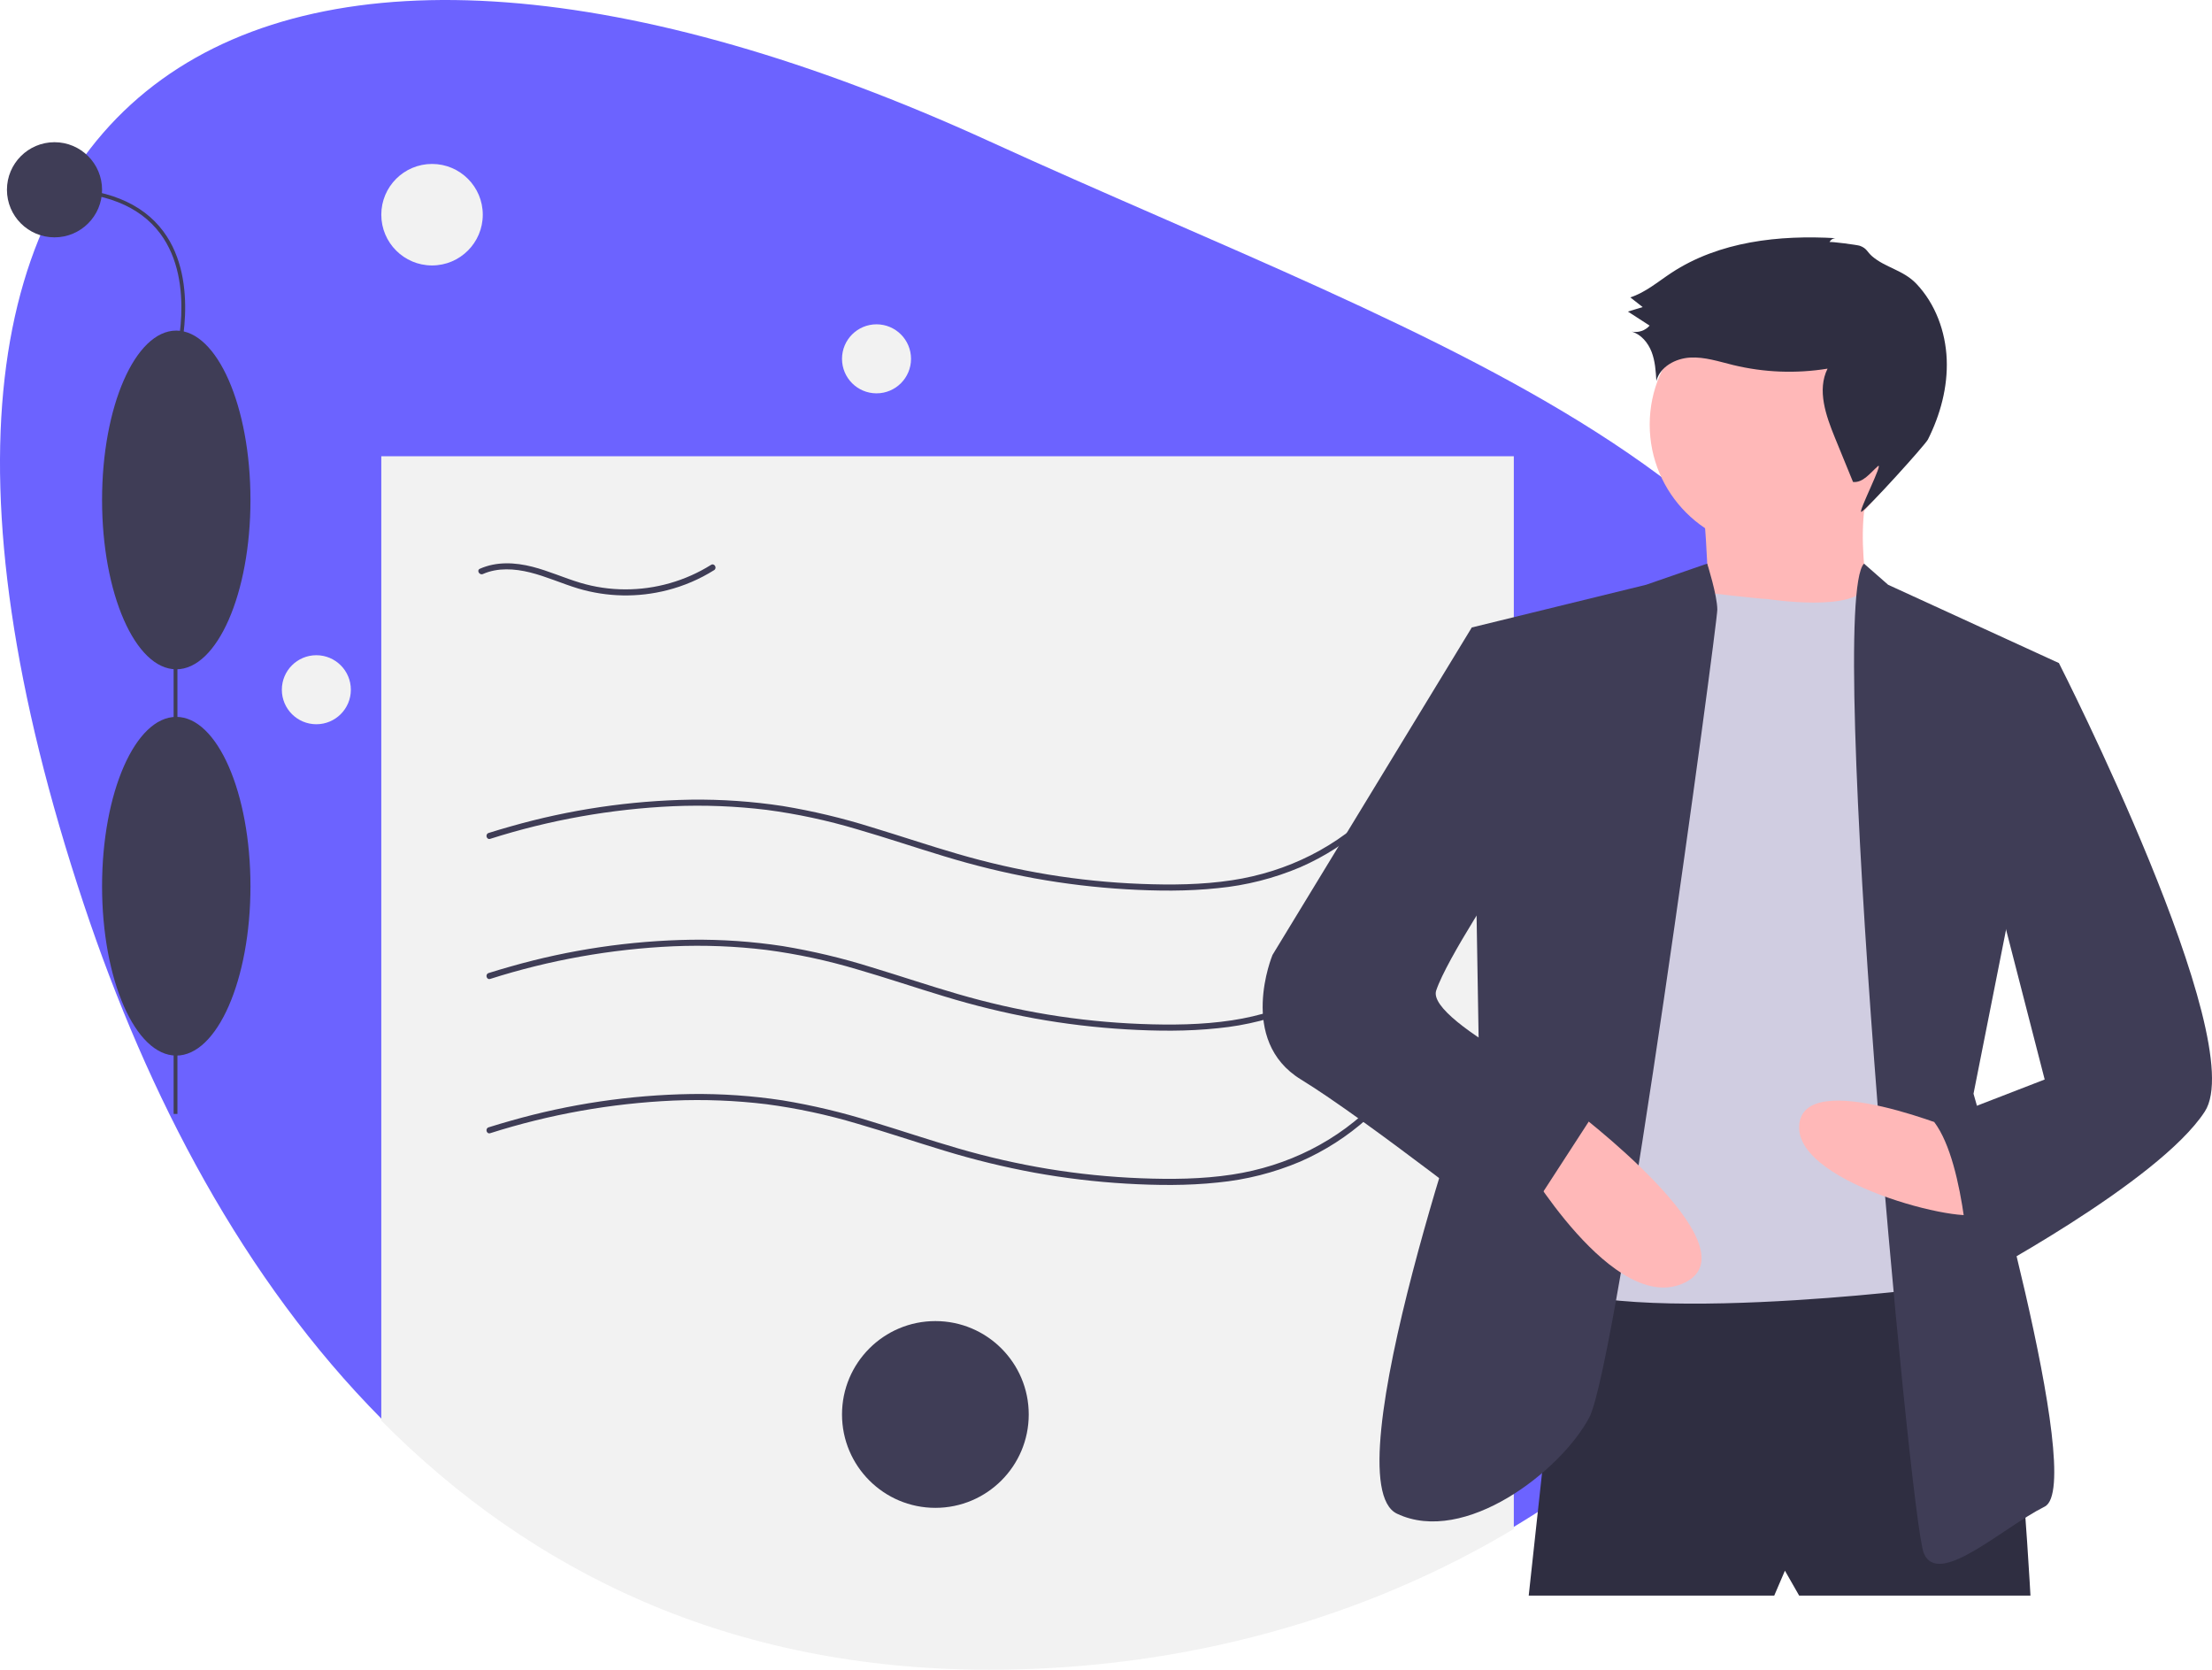
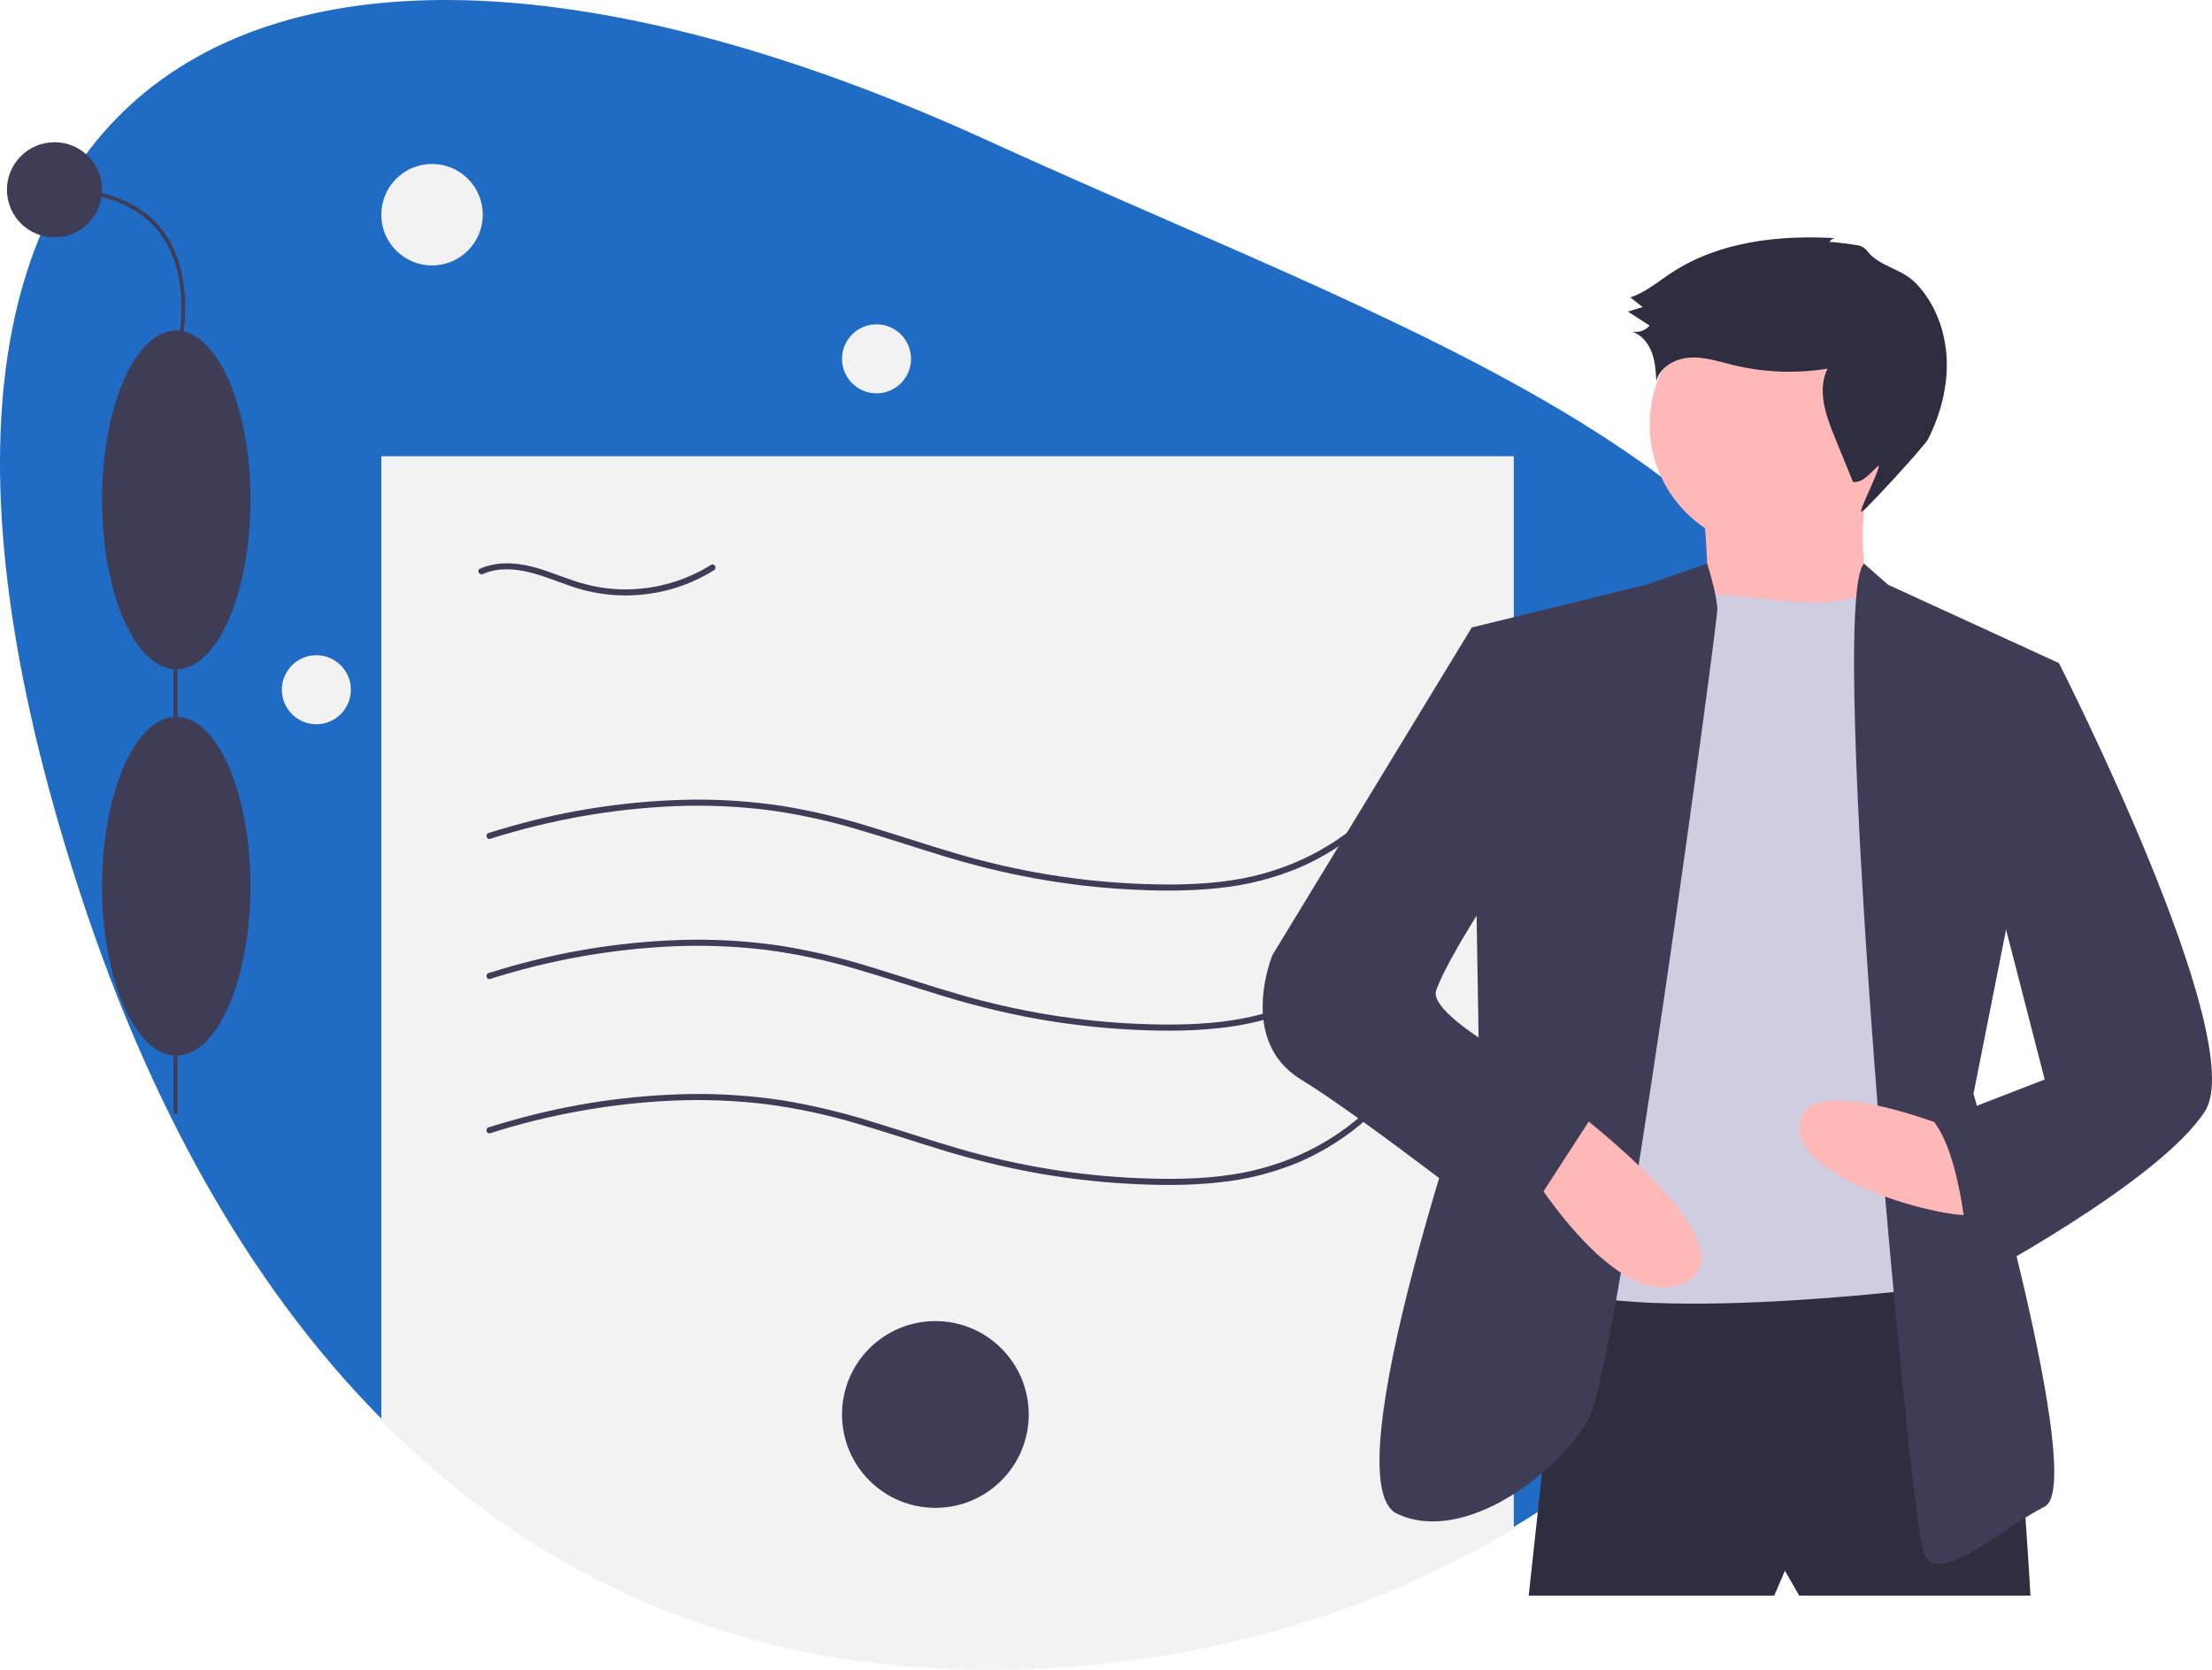
<svg xmlns="http://www.w3.org/2000/svg" id="a36694c7-9e7e-4fa0-bd34-1ff06c34a584" data-name="Layer 1" width="1089.867" height="822.507" viewBox="0 0 1089.867 822.507">
-   <path d="M988.803,484.313c0,126.51-74.17,238.43-187.87,306.56-72.9,43.69-162.06,69.38-258.33,69.38-128.25,0-226.08-48.47-299.67-122.72-67.83-68.42-115.06-158.75-146.53-253.22-140.49-421.79,94.2-536.86,446.2-375.94C766.723,210.843,988.803,276.693,988.803,484.313Z" transform="translate(-55.06669 -38.74669)" fill="#6c63ff" />
+   <path d="M988.803,484.313c0,126.51-74.17,238.43-187.87,306.56-72.9,43.69-162.06,69.38-258.33,69.38-128.25,0-226.08-48.47-299.67-122.72-67.83-68.42-115.06-158.75-146.53-253.22-140.49-421.79,94.2-536.86,446.2-375.94C766.723,210.843,988.803,276.693,988.803,484.313Z" transform="translate(-55.06669 -38.74669)" fill="#206bc4" />
  <path d="M800.933,263.503v528.37c-72.9,43.69-162.06,69.38-258.33,69.38-128.25,0-226.08-48.47-299.67-122.72v-475.03Z" transform="translate(-55.06669 -38.74669)" fill="#f2f2f2" />
  <path d="M296.604,520.955a349.108,349.108,0,0,1,90.156-16.073,282.151,282.151,0,0,1,45.97,1.799,287.562,287.562,0,0,1,44.616,9.552c14.421,4.175,28.642,8.998,43.014,13.333a401.178,401.178,0,0,0,44.455,10.848,376.874,376.874,0,0,0,45.17,5.384c15.003.872,30.153,1.042,45.114-.556a138.026,138.026,0,0,0,40.59-10.289A123.971,123.971,0,0,0,728.701,513.779q3.672-3.278,7.066-6.845c1.335-1.395-.784-3.52-2.121-2.121-19.125,19.992-44.262,32.388-71.527,36.528-14.853,2.255-29.99,2.386-44.973,1.804a370.061,370.061,0,0,1-45.715-4.619A382.031,382.031,0,0,1,527.155,528.448c-14.288-4.139-28.381-8.912-42.619-13.215a320.728,320.728,0,0,0-43.879-10.454,275.938,275.938,0,0,0-45.019-3.125A344.201,344.201,0,0,0,306.666,514.83q-5.455,1.532-10.859,3.233c-1.836.576-1.052,3.473.798,2.893Z" transform="translate(-55.06669 -38.74669)" fill="#3f3d56" />
  <path d="M296.604,596.955a349.108,349.108,0,0,1,90.156-16.073,282.151,282.151,0,0,1,45.97,1.799,287.562,287.562,0,0,1,44.616,9.552c14.421,4.175,28.642,8.998,43.014,13.333a401.178,401.178,0,0,0,44.455,10.848,376.874,376.874,0,0,0,45.17,5.384c15.003.872,30.153,1.042,45.114-.556a138.026,138.026,0,0,0,40.59-10.289A123.971,123.971,0,0,0,728.701,589.779q3.672-3.278,7.066-6.845c1.335-1.395-.784-3.52-2.121-2.121-19.125,19.992-44.262,32.388-71.527,36.528-14.853,2.255-29.99,2.386-44.973,1.804a370.061,370.061,0,0,1-45.715-4.619A382.031,382.031,0,0,1,527.155,604.448c-14.288-4.139-28.381-8.912-42.619-13.215a320.728,320.728,0,0,0-43.879-10.454,275.938,275.938,0,0,0-45.019-3.125A344.201,344.201,0,0,0,306.666,590.83q-5.455,1.532-10.859,3.233c-1.836.576-1.052,3.473.798,2.893Z" transform="translate(-55.06669 -38.74669)" fill="#3f3d56" />
  <path d="M296.604,451.955a349.108,349.108,0,0,1,90.156-16.073,282.151,282.151,0,0,1,45.97,1.799,287.562,287.562,0,0,1,44.616,9.552c14.421,4.175,28.642,8.998,43.014,13.333a401.178,401.178,0,0,0,44.455,10.848,376.874,376.874,0,0,0,45.17,5.384c15.003.872,30.153,1.042,45.114-.556a138.026,138.026,0,0,0,40.59-10.289A123.971,123.971,0,0,0,728.701,444.779q3.672-3.278,7.066-6.845c1.335-1.395-.784-3.52-2.121-2.121-19.125,19.992-44.262,32.388-71.527,36.528-14.853,2.255-29.99,2.386-44.973,1.804A370.061,370.061,0,0,1,571.43,469.526,382.031,382.031,0,0,1,527.155,459.448c-14.288-4.139-28.381-8.912-42.619-13.215a320.728,320.728,0,0,0-43.879-10.454,275.938,275.938,0,0,0-45.019-3.125A344.201,344.201,0,0,0,306.666,445.83q-5.455,1.532-10.859,3.233c-1.836.576-1.052,3.473.798,2.893Z" transform="translate(-55.06669 -38.74669)" fill="#3f3d56" />
  <path d="M293.03,321.496c7.258-3.216,15.573-2.655,23.106-.79,8.122,2.01,15.771,5.507,23.767,7.924a82.271,82.271,0,0,0,43.978.834,81.063,81.063,0,0,0,23.032-9.872c1.631-1.025.127-3.622-1.514-2.59a79.487,79.487,0,0,1-42.32,12.065,77.647,77.647,0,0,1-22.154-3.262c-7.937-2.38-15.525-5.835-23.566-7.884-8.519-2.171-17.655-2.642-25.844.986-1.762.78-.237,3.366,1.514,2.59Z" transform="translate(-55.06669 -38.74669)" fill="#3f3d56" />
  <circle cx="460.867" cy="696.757" r="46" fill="#3f3d56" />
  <circle cx="212.867" cy="105.757" r="25" fill="#f2f2f2" />
  <circle cx="431.867" cy="176.757" r="17" fill="#f2f2f2" />
  <circle cx="155.867" cy="339.757" r="17" fill="#f2f2f2" />
  <rect x="85.547" y="213.464" width="1.875" height="335.244" fill="#3f3d56" />
  <ellipse cx="86.846" cy="436.554" rx="36.557" ry="83.424" fill="#3f3d56" />
  <ellipse cx="86.846" cy="246.272" rx="36.557" ry="83.424" fill="#3f3d56" />
  <path d="M142.811,216.861l-1.796-.538c.114-.379,11.135-38.147-6.962-62.461-10.221-13.732-27.76-20.695-52.131-20.695v-1.875c24.999,0,43.046,7.219,53.64,21.457C154.219,177.825,142.927,216.473,142.811,216.861Z" transform="translate(-55.06669 -38.74669)" fill="#3f3d56" />
  <circle cx="26.855" cy="93.483" r="23.434" fill="#3f3d56" />
  <path d="M825.807,663.424,808.274,824.723H929.248l5.26-12.273,7.013,12.273h113.961s-8.766-166.559-24.546-171.819S825.807,663.424,825.807,663.424Z" transform="translate(-55.06669 -38.74669)" fill="#2f2e41" />
  <circle cx="874.182" cy="209.157" r="61.364" fill="#ffb8b8" />
  <path d="M894.183,286.475s5.26,56.104,0,59.611,84.156,1.753,84.156,1.753-12.273-50.844,0-75.39Z" transform="translate(-55.06669 -38.74669)" fill="#ffb8b8" />
  <path d="M925.742,333.813s45.113,7.026,48.855-7.006l23.028,31.552,1.753,315.585s-187.598,22.792-194.611-14.026,71.883-327.858,71.883-327.858l19.862-1.286S922.235,333.813,925.742,333.813Z" transform="translate(-55.06669 -38.74669)" fill="#d0cde1" />
  <path d="M896.214,316.375l-30.083,10.424-85.909,21.039,3.506,210.39s-73.637,210.39-40.325,226.169,80.65-21.039,94.676-47.338,63.117-390.975,63.117-397.988S896.214,316.375,896.214,316.375Z" transform="translate(-55.06669 -38.74669)" fill="#3f3d56" />
  <path d="M973.47,316.375l11.882,10.424,84.156,38.572-42.078,212.143s56.104,192.858,35.065,203.377-52.598,40.325-59.611,22.792S954.575,335.756,973.47,316.375Z" transform="translate(-55.06669 -38.74669)" fill="#3f3d56" />
  <path d="M1022.171,596.8s-78.896-33.312-80.65-3.506,89.416,50.844,89.416,42.078S1022.171,596.8,1022.171,596.8Z" transform="translate(-55.06669 -38.74669)" fill="#ffb8b8" />
  <path d="M829.313,584.528s91.169,68.377,56.104,85.909-80.65-61.364-80.65-61.364Z" transform="translate(-55.06669 -38.74669)" fill="#ffb8b8" />
  <path d="M956.491,158.015a3.385,3.385,0,0,1,3.257-1.933c-28.093-1.68-57.685,1.594-81.188,17.075-6.582,4.336-12.729,9.638-20.223,12.081l6.083,4.77-7.268,2.215,10.695,6.913a9.27,9.27,0,0,1-8.829,2.958c4.648,1.358,8.07,5.494,9.809,10.014s2.051,9.442,2.344,14.276c1.797-6.974,9.408-11.08,16.598-11.497s14.202,1.955,21.199,3.66a117.272,117.272,0,0,0,46.548,1.791c-5.256,10.549-.822,23.131,3.64,34.04L968.066,276.16c4.946.497,8.442-4.421,12.169-7.712,3.396-2.999-10.125,23.376-8.032,22.41,2.72-1.255,31.421-32.944,32.765-35.621,6.132-12.214,9.811-25.838,9.258-39.493s-5.55-27.318-14.963-37.227c-6.39-6.727-15.231-7.905-21.746-13.496-2.564-2.201-2.573-3.92-6.097-5.203C970.25,159.391,956.685,157.586,956.491,158.015Z" transform="translate(-55.06669 -38.74669)" fill="#2f2e41" />
  <path d="M792.495,353.099,780.222,347.839,682.04,509.138s-17.533,42.078,14.026,61.364S801.261,647.645,801.261,647.645l42.078-64.87s-85.909-40.325-80.65-56.104,33.312-57.857,33.312-57.857Z" transform="translate(-55.06669 -38.74669)" fill="#3f3d56" />
  <path d="M1046.716,361.865l22.792,3.506s94.676,185.845,71.883,220.91S1025.677,670.437,1025.677,670.437s-1.753-57.857-17.533-78.896l54.351-21.039-29.805-115.715Z" transform="translate(-55.06669 -38.74669)" fill="#3f3d56" />
</svg>
